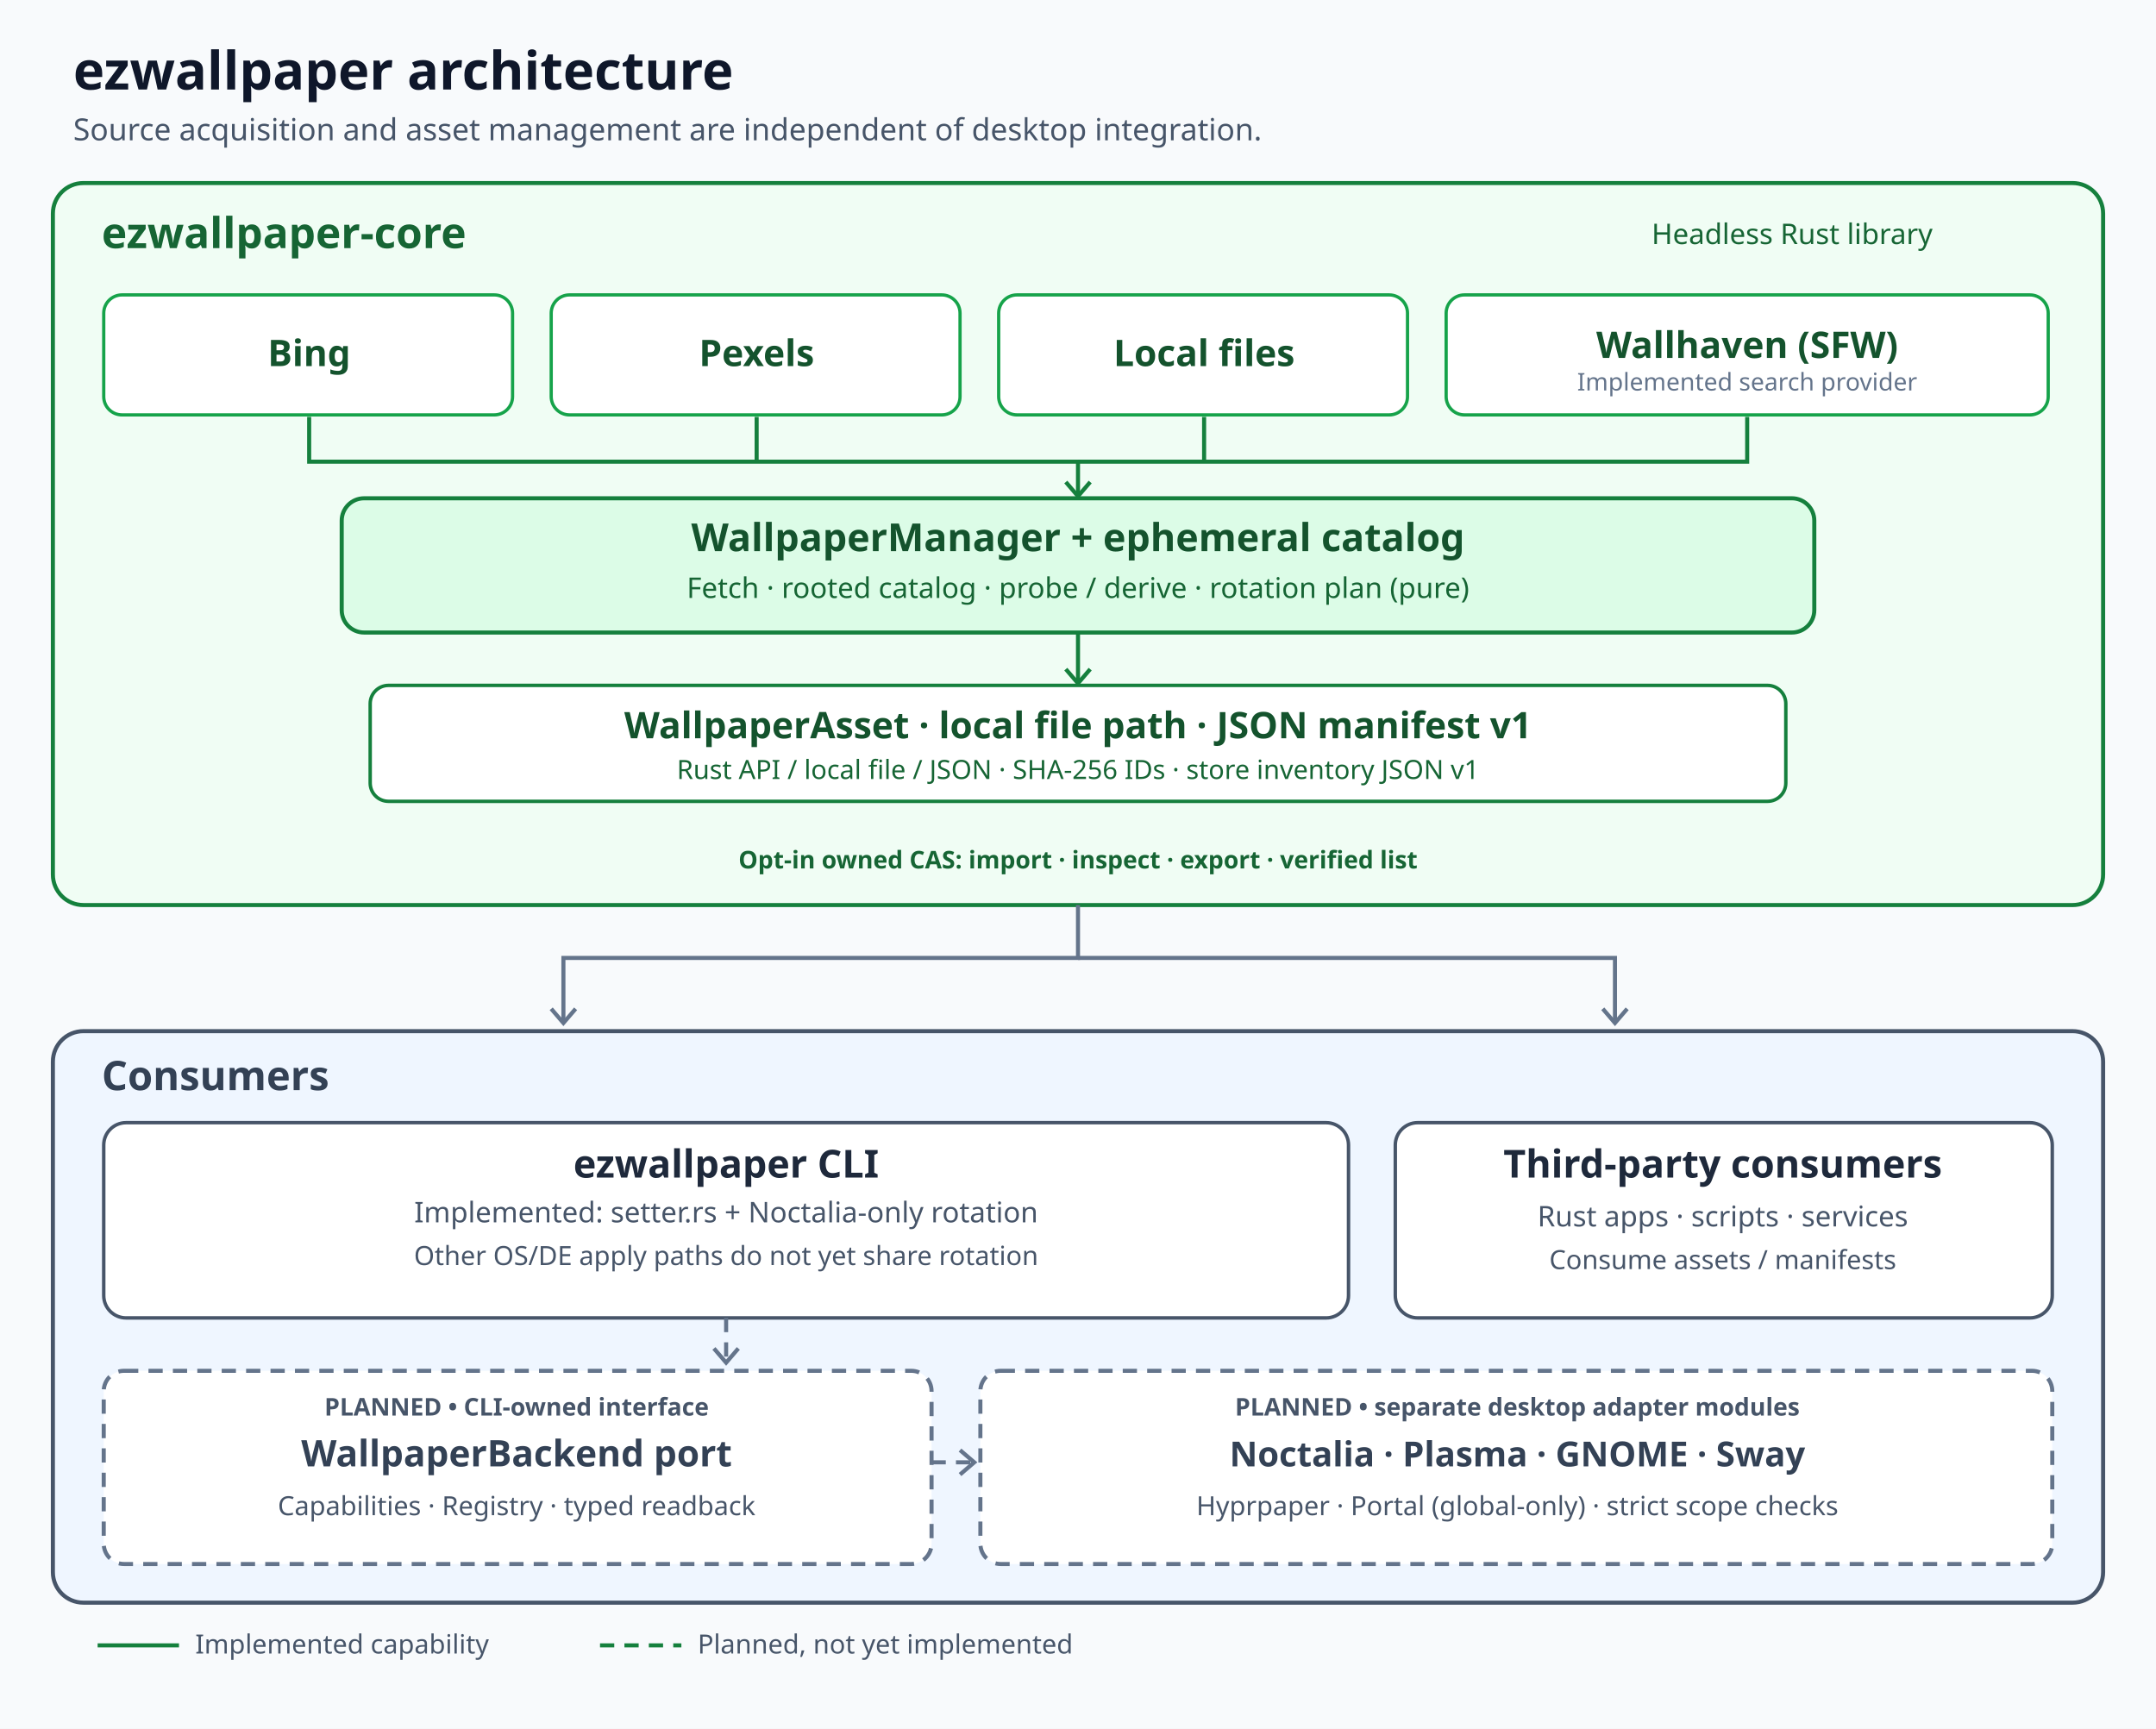
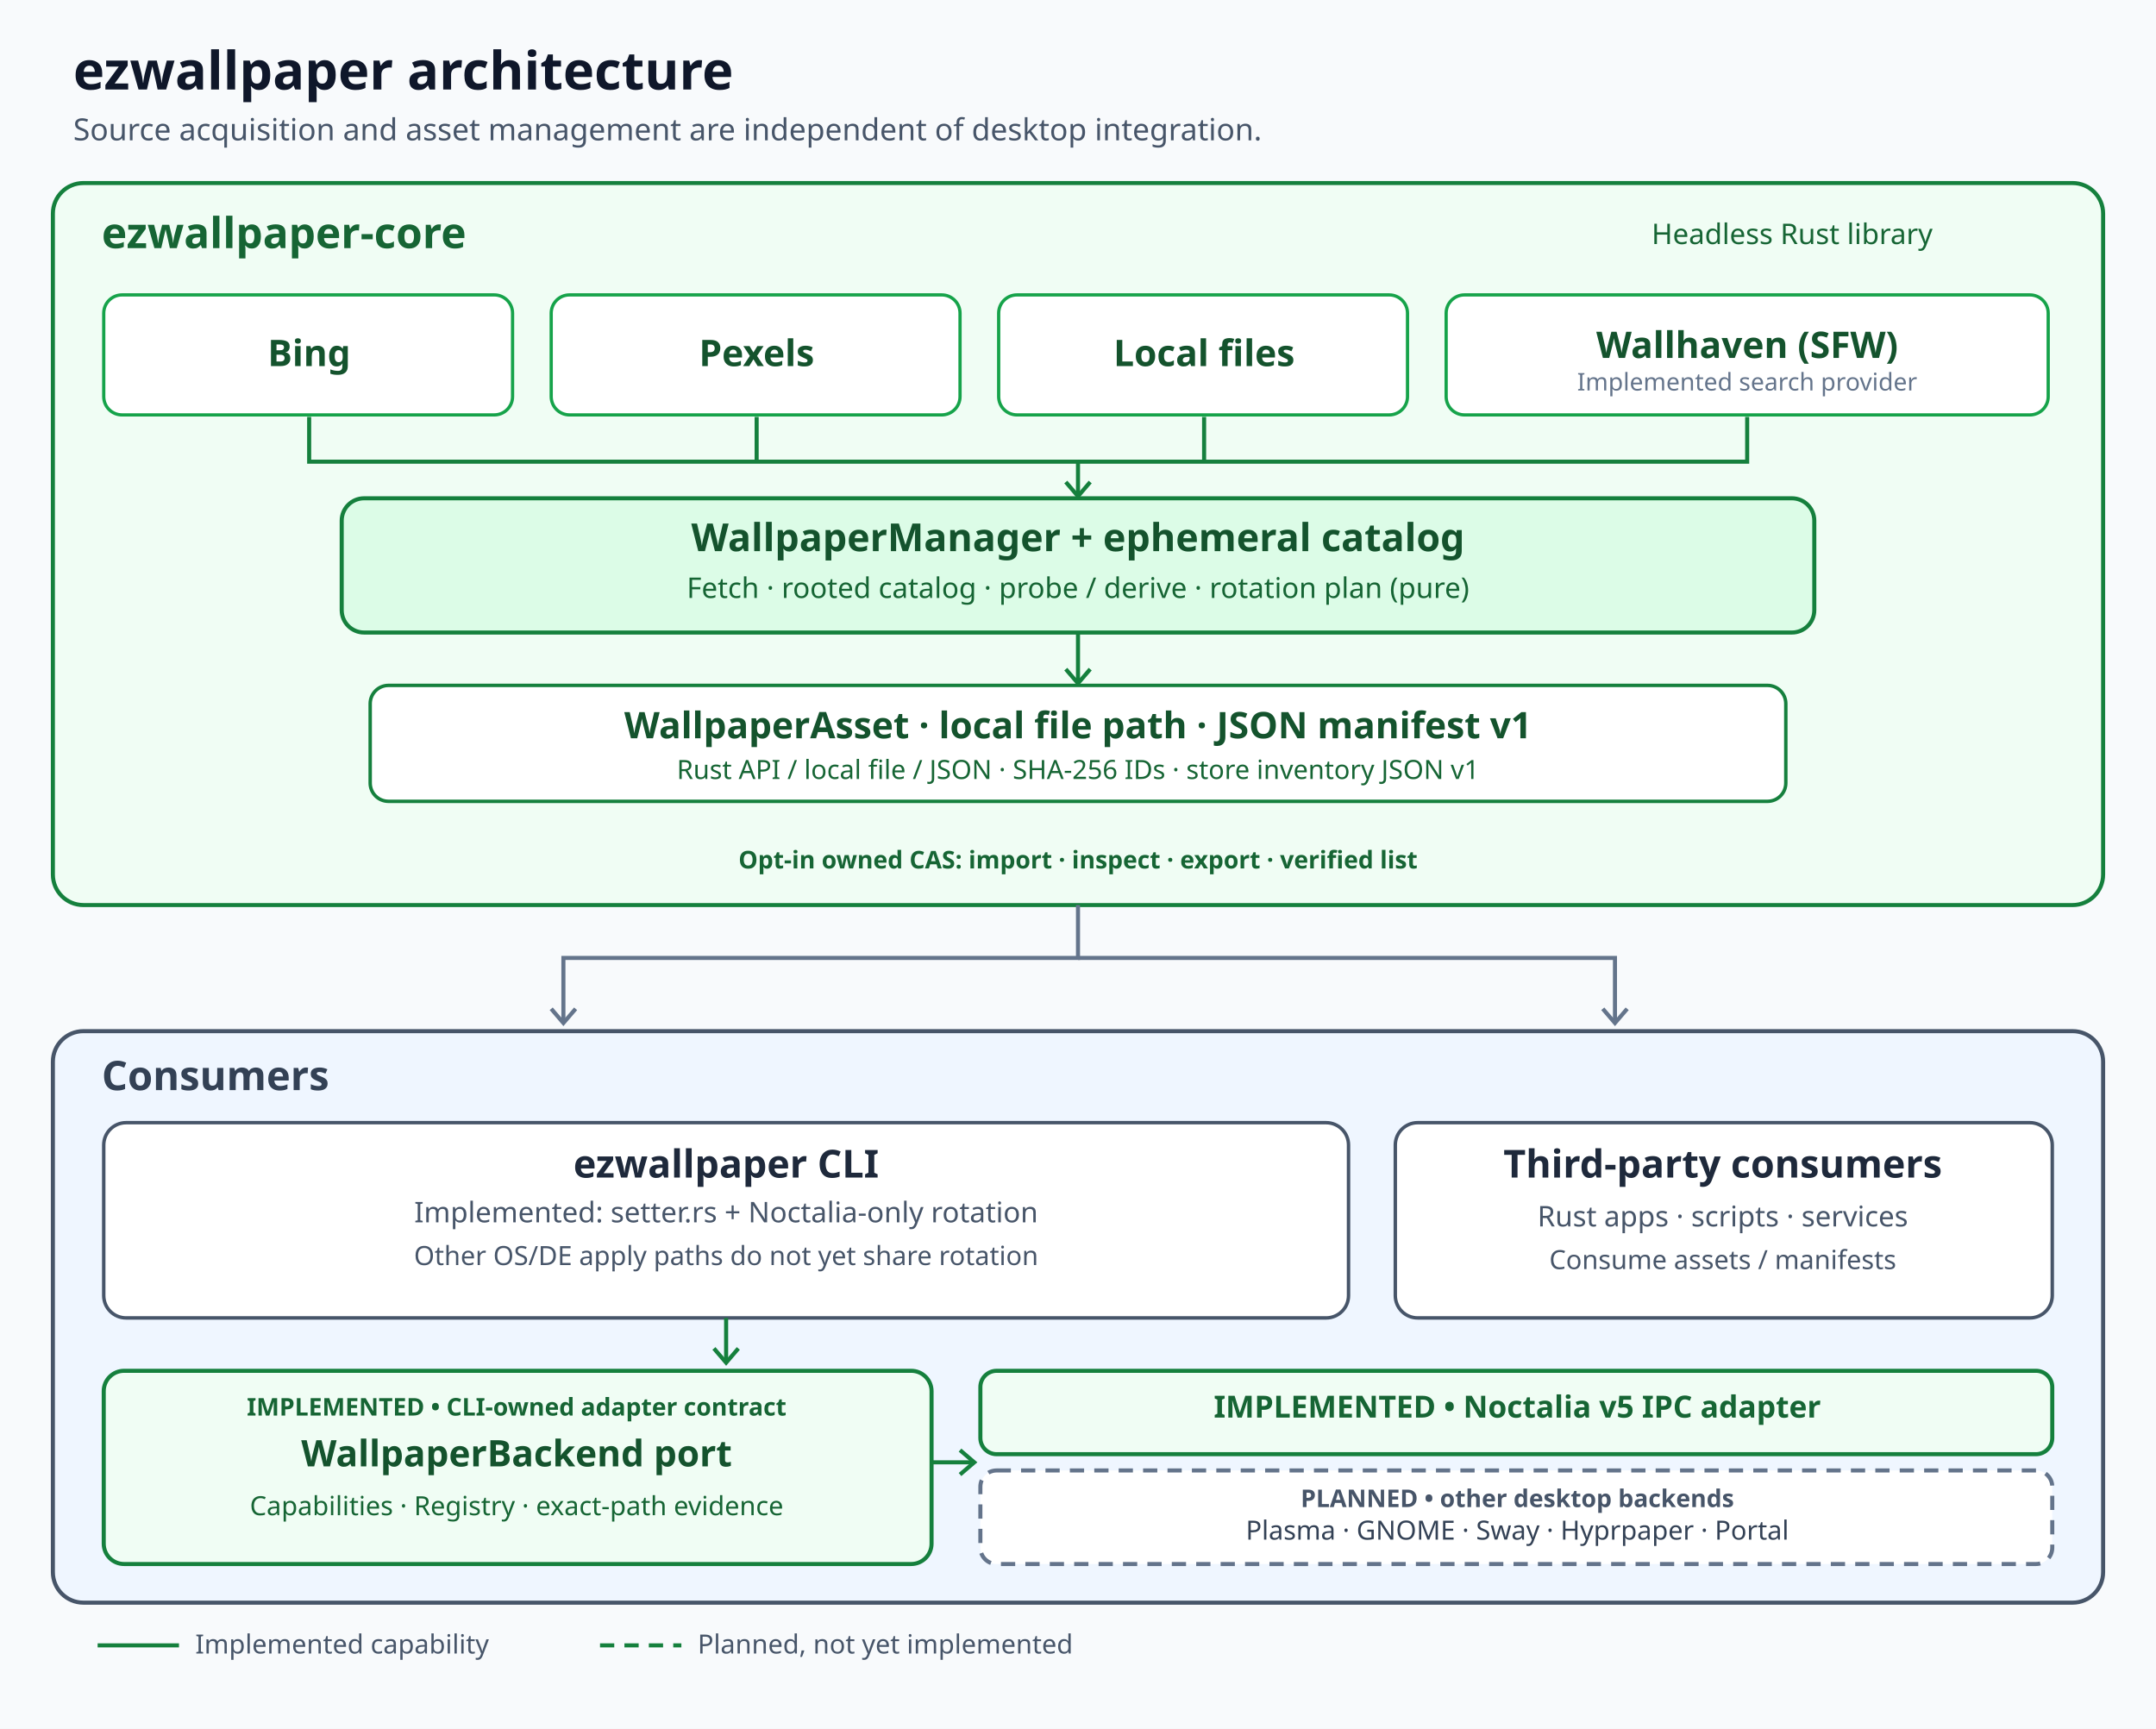
<svg xmlns="http://www.w3.org/2000/svg" width="1060" height="850" viewBox="0 0 1060 850" role="img" aria-labelledby="title desc">
  <rect width="1060" height="850" fill="#f8fafc" />
  <text x="36" y="44" fill="#0f172a" font-family="system-ui, sans-serif" font-size="26" font-weight="700">ezwallpaper architecture</text>
  <text x="36" y="69" fill="#475569" font-family="system-ui, sans-serif" font-size="15">Source acquisition and asset management are independent of desktop integration.</text>
  <rect x="26" y="90" width="1008" height="355" rx="15" fill="#f0fdf4" stroke="#15803d" stroke-width="2" />
  <text x="50" y="122" fill="#166534" font-family="system-ui, sans-serif" font-size="21" font-weight="700">ezwallpaper-core</text>
  <text x="812" y="120" fill="#166534" font-family="system-ui, sans-serif" font-size="14">Headless Rust library</text>
  <g fill="#fff" stroke="#16a34a" stroke-width="1.6">
    <rect x="51" y="145" width="201" height="59" rx="9" />
    <rect x="271" y="145" width="201" height="59" rx="9" />
    <rect x="491" y="145" width="201" height="59" rx="9" />
  </g>
  <rect x="711" y="145" width="296" height="59" rx="9" fill="#fff" stroke="#16a34a" stroke-width="1.6" />
  <g fill="#14532d" font-family="system-ui, sans-serif" font-size="18" font-weight="600" text-anchor="middle">
    <text x="152" y="180">Bing</text>
    <text x="372" y="180">Pexels</text>
    <text x="592" y="180">Local files</text>
    <text x="859" y="176">Wallhaven (SFW)</text>
  </g>
  <text x="859" y="192" fill="#64748b" font-family="system-ui, sans-serif" font-size="12" text-anchor="middle">Implemented search provider</text>
  <g stroke="#15803d" stroke-width="2" fill="none">
    <path d="M152 205 V227 H530 V244" />
    <path d="M372 205 V227" />
    <path d="M592 205 V227" />
    <path d="M859 205 V227 H530" />
    <path d="M524 237 L530 244 L536 237" />
  </g>
  <rect x="168" y="245" width="724" height="66" rx="11" fill="#dcfce7" stroke="#15803d" stroke-width="2" />
  <text x="530" y="271" fill="#14532d" font-family="system-ui, sans-serif" font-size="19" font-weight="700" text-anchor="middle">WallpaperManager + ephemeral catalog</text>
  <text x="530" y="294" fill="#166534" font-family="system-ui, sans-serif" font-size="14" text-anchor="middle">Fetch · rooted catalog · probe / derive · rotation plan (pure)</text>
  <path d="M530 311 V335" stroke="#15803d" stroke-width="2" />
  <path d="M524 329 L530 336 L536 329" fill="none" stroke="#15803d" stroke-width="2" />
  <rect x="182" y="337" width="696" height="57" rx="9" fill="#fff" stroke="#15803d" stroke-width="1.7" />
  <text x="530" y="363" fill="#14532d" font-family="system-ui, sans-serif" font-size="18" font-weight="700" text-anchor="middle">WallpaperAsset · local file path · JSON manifest v1</text>
  <text x="530" y="383" fill="#166534" font-family="system-ui, sans-serif" font-size="13" text-anchor="middle">Rust API / local file / JSON · SHA-256 IDs · store inventory JSON v1</text>
  <text x="530" y="427" fill="#166534" font-family="system-ui, sans-serif" font-size="12" font-weight="600" text-anchor="middle">Opt-in owned CAS: import · inspect · export · verified list</text>
  <g stroke="#64748b" stroke-width="2" fill="none">
    <path d="M530 445 V471 H277 V502" />
    <path d="M530 471 H794 V502" />
    <path d="M271 496 L277 503 L283 496" />
    <path d="M788 496 L794 503 L800 496" />
  </g>
  <rect x="26" y="507" width="1008" height="281" rx="15" fill="#eff6ff" stroke="#475569" stroke-width="2" />
  <text x="50" y="536" fill="#334155" font-family="system-ui, sans-serif" font-size="20" font-weight="700">Consumers</text>
  <rect x="51" y="552" width="612" height="96" rx="11" fill="#fff" stroke="#475569" stroke-width="1.7" />
  <text x="357" y="579" fill="#1e293b" font-family="system-ui, sans-serif" font-size="19" font-weight="700" text-anchor="middle">ezwallpaper CLI</text>
  <text x="357" y="601" fill="#475569" font-family="system-ui, sans-serif" font-size="14" text-anchor="middle">Implemented: setter.rs + Noctalia-only rotation</text>
  <text x="357" y="622" fill="#475569" font-family="system-ui, sans-serif" font-size="13" text-anchor="middle">Other OS/DE apply paths do not yet share rotation</text>
  <rect x="686" y="552" width="323" height="96" rx="11" fill="#fff" stroke="#475569" stroke-width="1.7" />
  <text x="847" y="579" fill="#1e293b" font-family="system-ui, sans-serif" font-size="19" font-weight="700" text-anchor="middle">Third-party consumers</text>
  <text x="847" y="603" fill="#475569" font-family="system-ui, sans-serif" font-size="14" text-anchor="middle">Rust apps · scripts · services</text>
  <text x="847" y="624" fill="#475569" font-family="system-ui, sans-serif" font-size="13" text-anchor="middle">Consume assets / manifests</text>
-   <path d="M357 648 V670" stroke="#64748b" stroke-width="2" stroke-dasharray="7 5" />
-   <path d="M351 663 L357 670 L363 663" fill="none" stroke="#64748b" stroke-width="2" />
-   <rect x="51" y="674" width="407" height="95" rx="10" fill="#fff" stroke="#64748b" stroke-width="2" stroke-dasharray="7 5" />
-   <text x="254" y="696" fill="#475569" font-family="system-ui, sans-serif" font-size="12" font-weight="700" text-anchor="middle">PLANNED • CLI-owned interface</text>
-   <text x="254" y="721" fill="#334155" font-family="system-ui, sans-serif" font-size="18" font-weight="650" text-anchor="middle">WallpaperBackend port</text>
-   <text x="254" y="745" fill="#475569" font-family="system-ui, sans-serif" font-size="13" text-anchor="middle">Capabilities · Registry · typed readback</text>
-   <path d="M458 719 H479" stroke="#64748b" stroke-width="2" stroke-dasharray="7 5" />
-   <path d="M472 713 L479 719 L472 725" fill="none" stroke="#64748b" stroke-width="2" />
-   <rect x="482" y="674" width="527" height="95" rx="10" fill="#fff" stroke="#64748b" stroke-width="2" stroke-dasharray="7 5" />
-   <text x="746" y="696" fill="#475569" font-family="system-ui, sans-serif" font-size="12" font-weight="700" text-anchor="middle">PLANNED • separate desktop adapter modules</text>
-   <text x="746" y="721" fill="#334155" font-family="system-ui, sans-serif" font-size="17" font-weight="650" text-anchor="middle">Noctalia · Plasma · GNOME · Sway</text>
-   <text x="746" y="745" fill="#475569" font-family="system-ui, sans-serif" font-size="13" text-anchor="middle">Hyprpaper · Portal (global-only) · strict scope checks</text>
+   <path d="M357 648 V670" stroke="#15803d" stroke-width="2" />
+   <path d="M351 663 L357 670 L363 663" fill="none" stroke="#15803d" stroke-width="2" />
+   <rect x="51" y="674" width="407" height="95" rx="10" fill="#f0fdf4" stroke="#15803d" stroke-width="2" />
+   <text x="254" y="696" fill="#166534" font-family="system-ui, sans-serif" font-size="12" font-weight="700" text-anchor="middle">IMPLEMENTED • CLI-owned adapter contract</text>
+   <text x="254" y="721" fill="#14532d" font-family="system-ui, sans-serif" font-size="18" font-weight="650" text-anchor="middle">WallpaperBackend port</text>
+   <text x="254" y="745" fill="#166534" font-family="system-ui, sans-serif" font-size="13" text-anchor="middle">Capabilities · Registry · exact-path evidence</text>
+   <path d="M458 719 H479" stroke="#15803d" stroke-width="2" />
+   <path d="M472 713 L479 719 L472 725" fill="none" stroke="#15803d" stroke-width="2" />
+   <rect x="482" y="674" width="527" height="41" rx="8" fill="#f0fdf4" stroke="#15803d" stroke-width="2" />
+   <text x="746" y="697" fill="#166534" font-family="system-ui, sans-serif" font-size="15" font-weight="600" text-anchor="middle">IMPLEMENTED • Noctalia v5 IPC adapter</text>
+   <rect x="482" y="723" width="527" height="46" rx="8" fill="#fff" stroke="#64748b" stroke-width="2" stroke-dasharray="7 5" />
+   <text x="746" y="741" fill="#475569" font-family="system-ui, sans-serif" font-size="12" font-weight="700" text-anchor="middle">PLANNED • other desktop backends</text>
+   <text x="746" y="757" fill="#334155" font-family="system-ui, sans-serif" font-size="13" text-anchor="middle">Plasma · GNOME · Sway · Hyprpaper · Portal</text>
  <path d="M48 809 H88" stroke="#15803d" stroke-width="2" />
  <text x="96" y="813" fill="#475569" font-family="system-ui, sans-serif" font-size="13">Implemented capability</text>
  <path d="M295 809 H335" stroke="#15803d" stroke-width="2" stroke-dasharray="7 5" />
  <text x="343" y="813" fill="#475569" font-family="system-ui, sans-serif" font-size="13">Planned, not yet implemented</text>
</svg>
